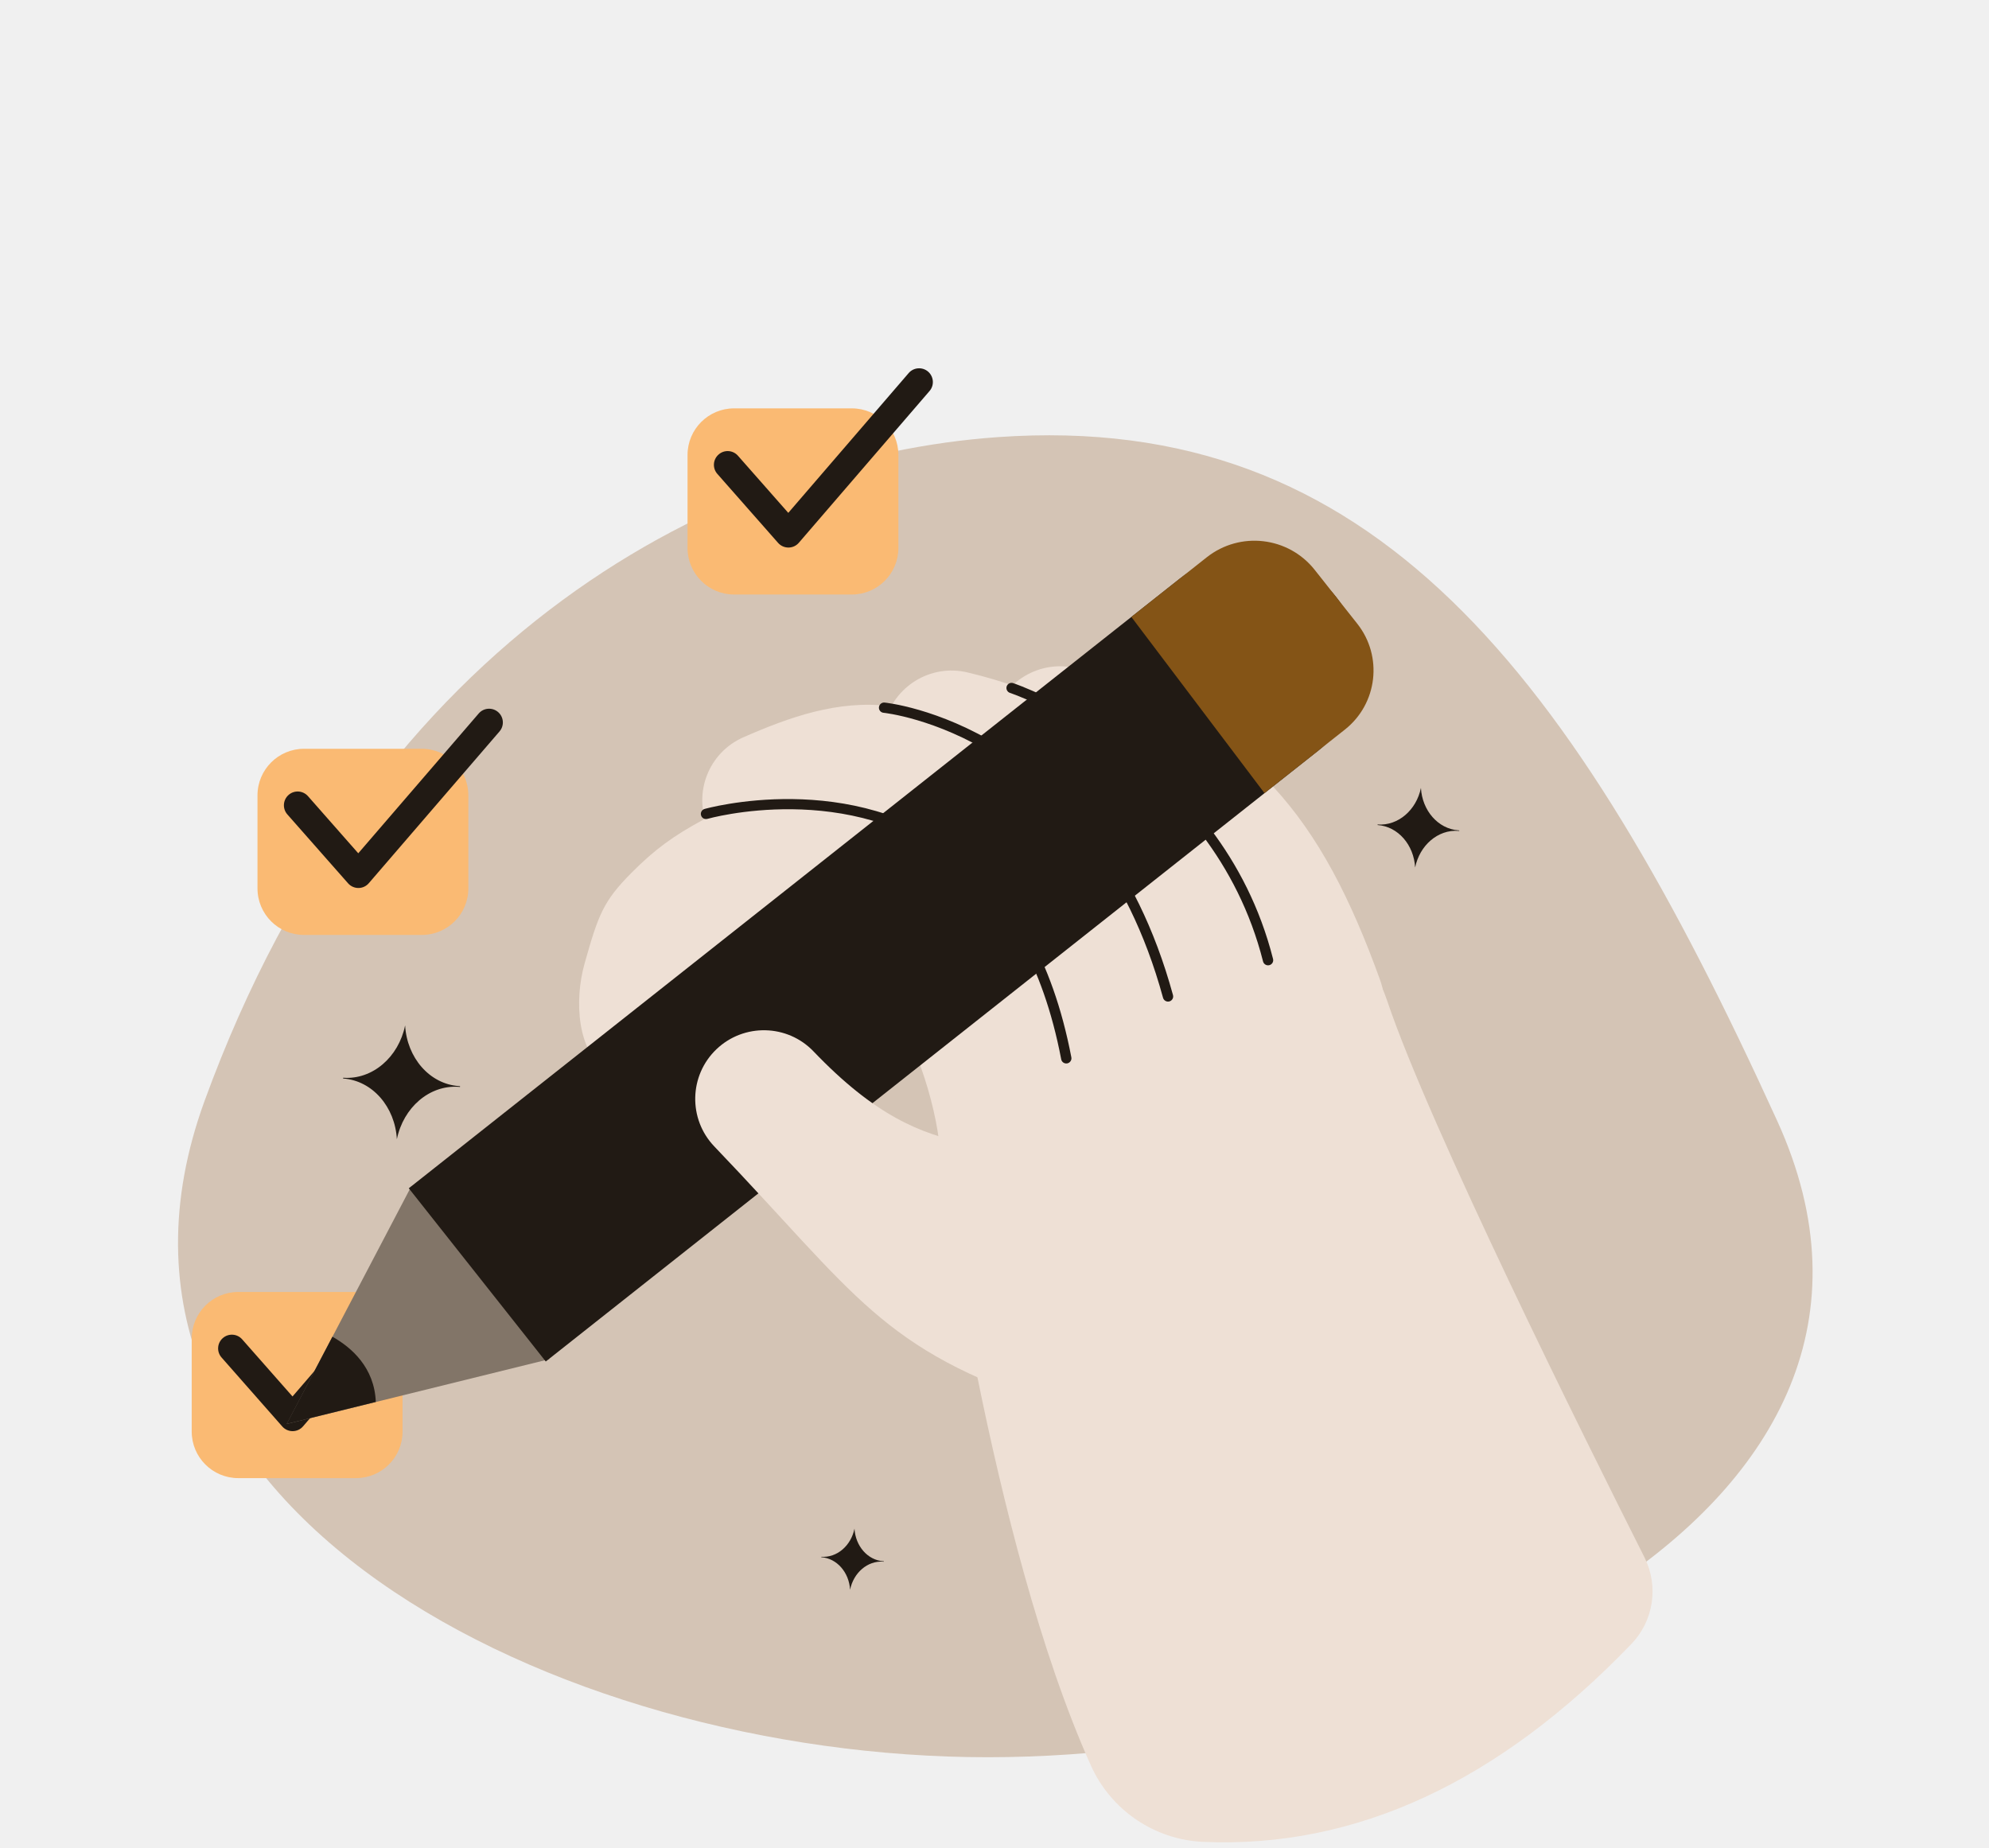
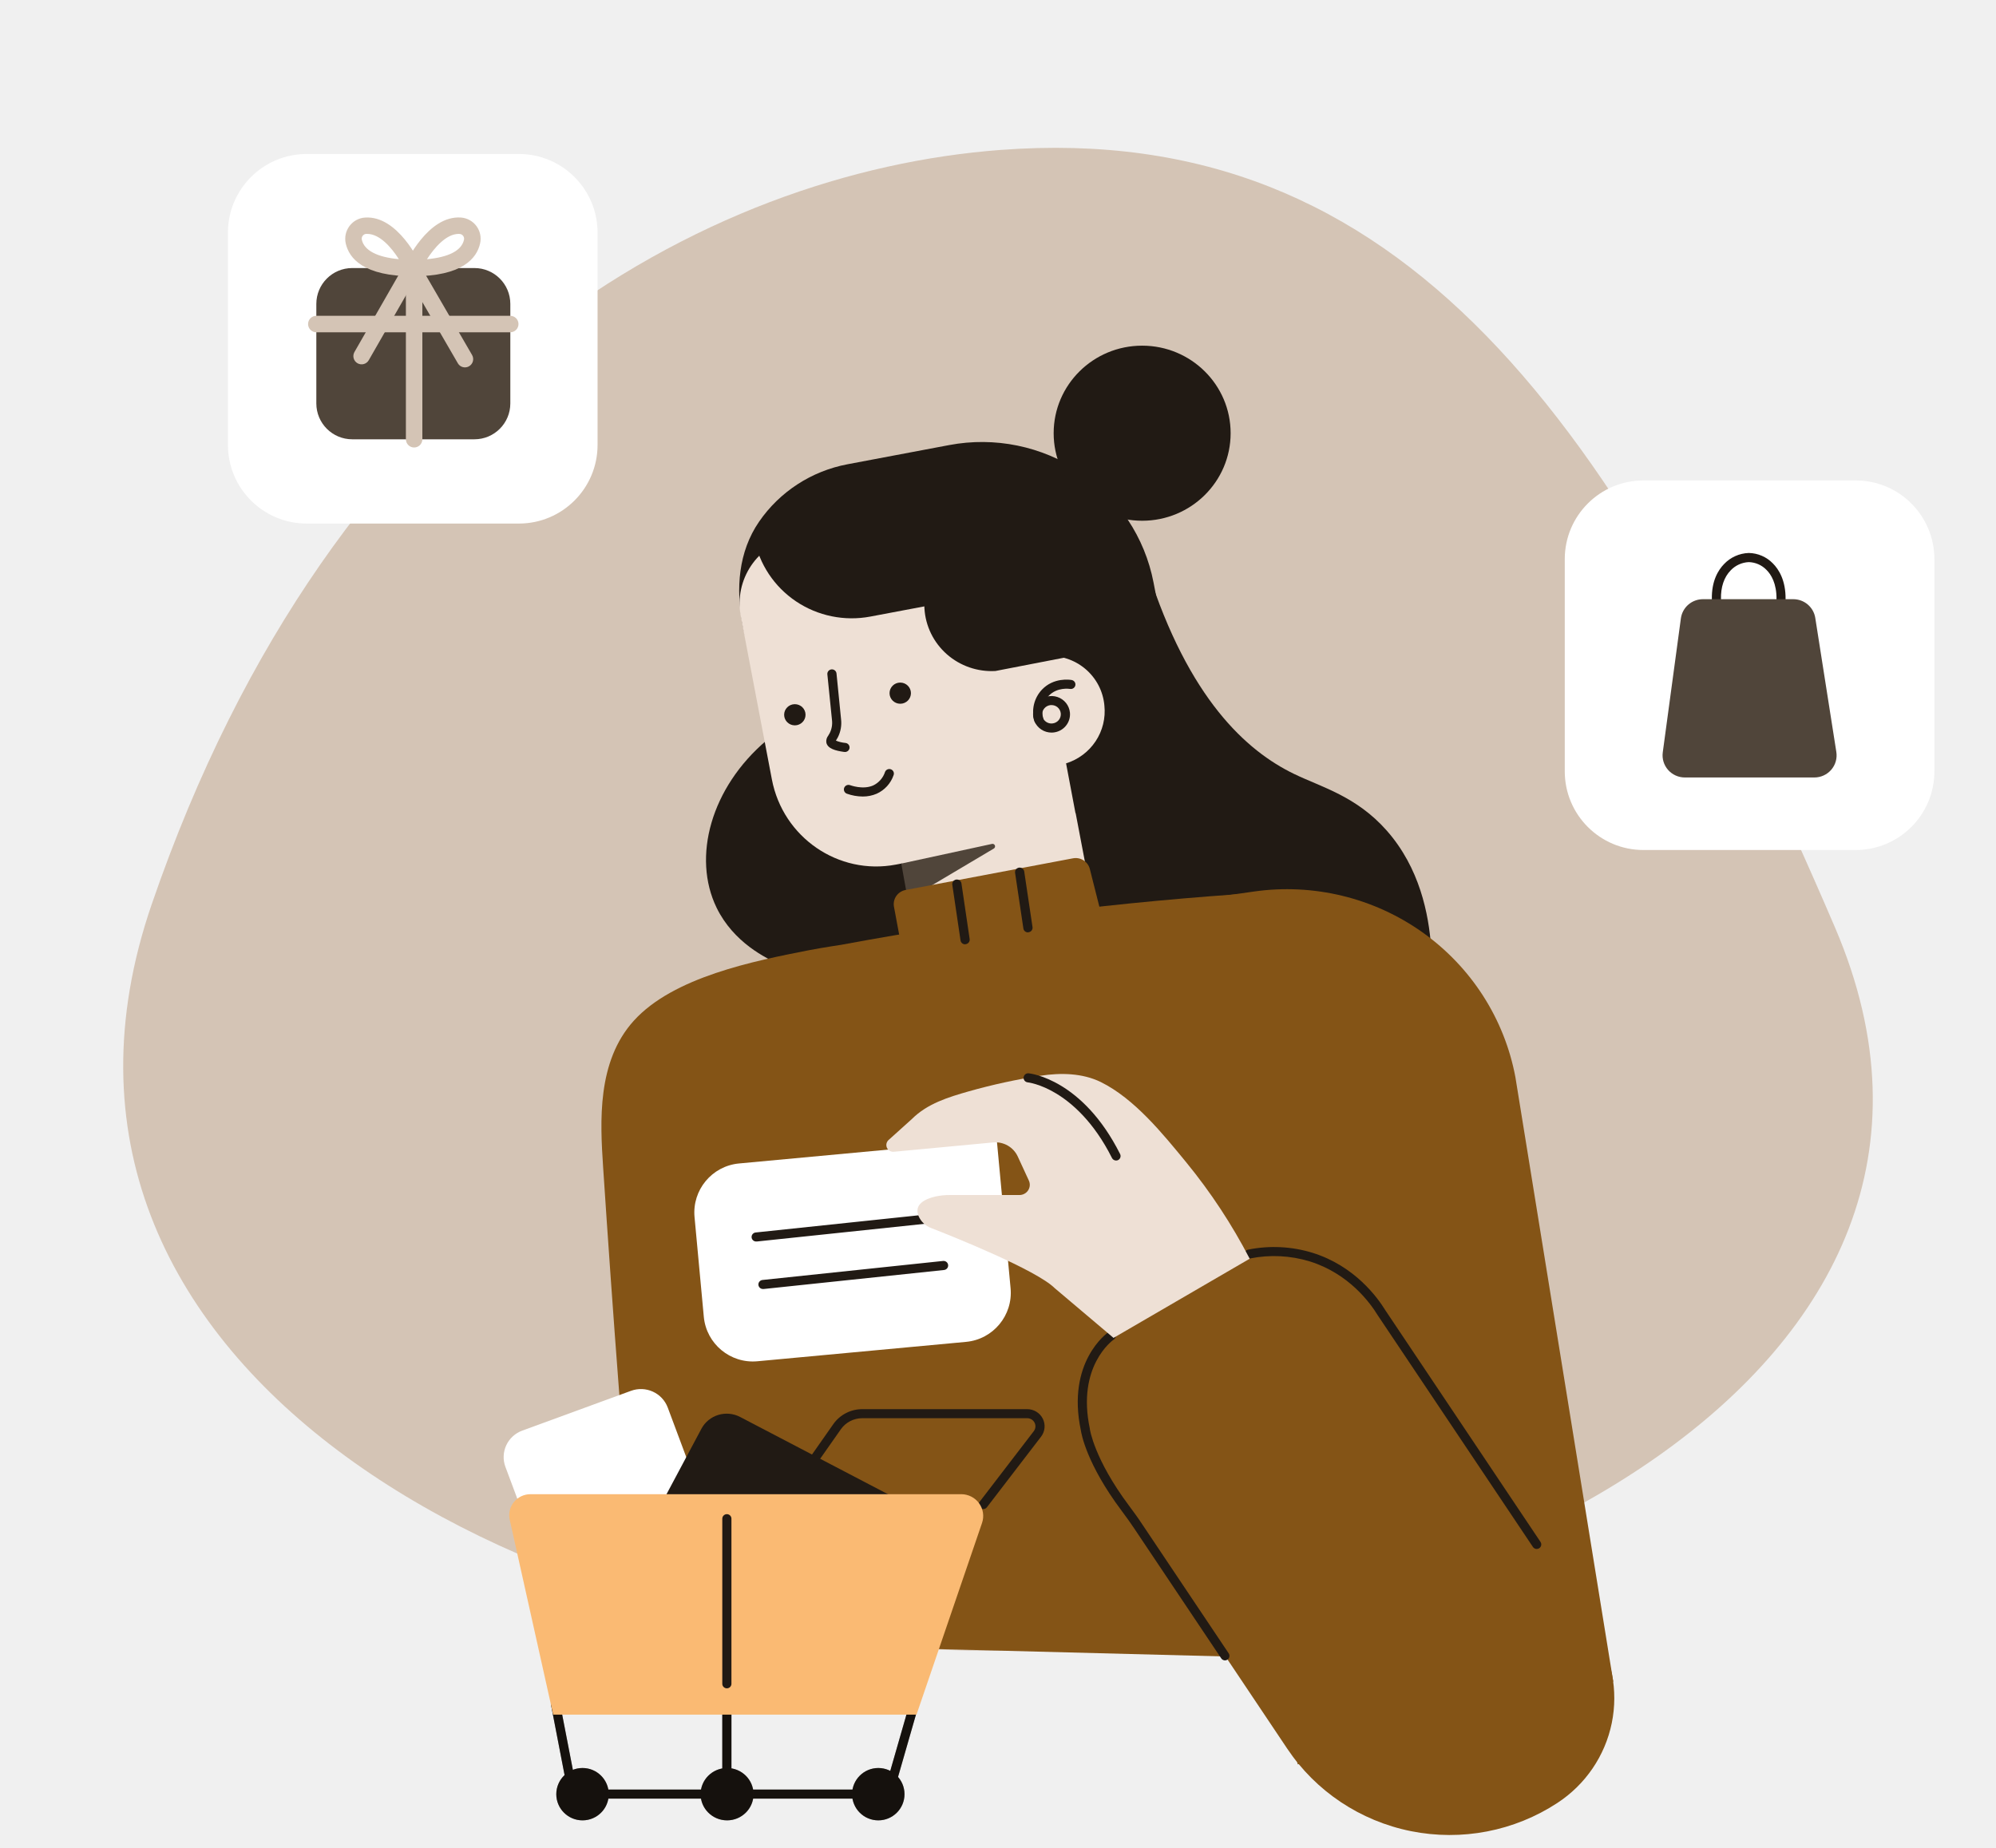
- <svg xmlns="http://www.w3.org/2000/svg" width="324" height="301" viewBox="0 0 324 301" fill="none">
-   <path fill-rule="evenodd" clip-rule="evenodd" d="M162.528 71.213C223.659 66.89 256.134 109.373 289.502 182.607C318.656 246.61 231.205 286.273 160.872 286.273C90.537 286.273 9.243 245.445 33.318 179.365C61.218 102.811 117.87 74.372 162.528 71.213Z" fill="#D4C4B5" />
-   <path fill-rule="evenodd" clip-rule="evenodd" d="M55.893 175.701C55.893 175.663 55.9 175.617 55.9 175.577H55.905C60.692 175.922 64.942 172.204 65.992 167.049C66.29 172.303 69.962 176.594 74.749 176.937C74.807 176.945 74.871 176.95 74.937 176.95C74.929 176.996 74.929 177.036 74.924 177.082C74.858 177.075 74.799 177.067 74.736 177.062C69.957 176.716 65.697 180.434 64.649 185.597C64.357 180.338 60.679 176.047 55.9 175.701H55.893Z" fill="#211A14" />
-   <path fill-rule="evenodd" clip-rule="evenodd" d="M224.398 134.407C224.398 134.377 224.406 134.349 224.406 134.318H224.411C227.753 134.557 230.729 131.966 231.464 128.359C231.665 132.032 234.238 135.033 237.578 135.275C237.624 135.275 237.662 135.28 237.708 135.28C237.708 135.313 237.7 135.338 237.7 135.371C237.657 135.366 237.611 135.359 237.57 135.359C234.231 135.117 231.255 137.716 230.52 141.323C230.312 137.645 227.745 134.649 224.406 134.407H224.398Z" fill="#211A14" />
-   <path fill-rule="evenodd" clip-rule="evenodd" d="M133.775 253.683C133.775 253.662 133.775 253.637 133.78 253.616C136.347 253.8 138.625 251.808 139.193 249.041C139.355 251.859 141.321 254.163 143.885 254.346C143.918 254.354 143.951 254.354 143.984 254.354C143.984 254.379 143.984 254.4 143.977 254.425C143.944 254.418 143.913 254.418 143.88 254.412C141.314 254.229 139.035 256.221 138.475 258.988C138.313 256.17 136.339 253.871 133.78 253.683C133.775 253.683 133.775 253.683 133.775 253.683Z" fill="#211A14" />
-   <path fill-rule="evenodd" clip-rule="evenodd" d="M109.144 170.251C105.842 175.467 104.365 178.097 99.143 174.804C93.93 171.49 93.551 162.972 95.211 157.028C97.47 148.981 98.284 146.807 102.862 142.196C106.71 138.322 109.736 136.153 114.556 133.544C129.666 125.372 142.629 128.836 152.975 137.827C165.353 148.564 173.342 169.007 175.132 182.818C175.816 188.077 175.966 193.41 176.584 198.678C177.307 204.817 172.904 210.377 166.777 211.102C160.638 211.824 155.078 207.429 154.356 201.29C153.743 196.106 153.601 190.872 152.942 185.694C151.894 177.647 148.033 166.281 141.751 158.382C137.616 153.173 132.14 149.482 125.199 153.231C122.348 154.783 119.953 156.761 117.674 159.066C114.268 162.491 111.722 166.177 109.144 170.251Z" fill="#EEE0D5" />
-   <path fill-rule="evenodd" clip-rule="evenodd" d="M130.096 140.607C124.444 143.095 117.829 140.523 115.35 134.872C112.855 129.213 115.428 122.606 121.08 120.118C128.593 116.825 136.472 114.012 144.895 115.027C154.394 116.186 162.833 120.973 169.845 127.873C178.889 136.775 185.504 149.242 189.177 159.672C191.227 165.499 188.159 171.893 182.333 173.937C176.506 175.995 170.112 172.923 168.062 167.096C165.809 160.682 162.124 153.169 157.085 147.047C153.059 142.159 148.222 137.985 142.194 137.25C137.858 136.721 133.964 138.903 130.096 140.607Z" fill="#EEE0D5" />
-   <path fill-rule="evenodd" clip-rule="evenodd" d="M152.424 131.323C146.414 129.909 142.683 123.874 144.102 117.864C145.529 111.849 151.556 108.126 157.566 109.537C181.56 115.201 196.761 130.321 205.05 153.14C207.158 158.948 204.165 165.375 198.356 167.471C192.549 169.587 186.123 166.586 184.019 160.785C178.46 145.489 168.505 135.118 152.424 131.323Z" fill="#EEE0D5" />
-   <path fill-rule="evenodd" clip-rule="evenodd" d="M168.934 130.281C163.107 128.211 160.058 121.812 162.13 115.99C164.193 110.169 170.607 107.122 176.421 109.192C204.014 118.999 215.212 133.056 224.81 159.646C226.914 165.46 223.897 171.879 218.091 173.97C212.277 176.073 205.863 173.065 203.767 167.251C196.78 147.927 188.98 137.405 168.934 130.281Z" fill="#EEE0D5" />
-   <path fill-rule="evenodd" clip-rule="evenodd" d="M153.088 188.535C153.088 188.535 161.193 250.864 177.697 287.61C180.952 294.876 188.018 299.696 195.981 300.064C220.918 301.153 244.148 290.273 265.731 267.836C269.37 264.074 270.23 258.423 267.893 253.741C258.172 234.45 232.78 183.372 225.951 162.993C216.999 136.24 163.772 135.368 153.088 188.535Z" fill="#EEE0D5" />
-   <path fill-rule="evenodd" clip-rule="evenodd" d="M115.233 133.403C114.782 133.525 114.32 133.271 114.198 132.823C114.068 132.381 114.327 131.918 114.77 131.788C114.77 131.788 138.944 124.924 157.032 139.522C164.761 145.758 171.394 155.924 174.52 172.26C174.604 172.707 174.306 173.15 173.851 173.236C173.393 173.325 172.95 173.028 172.866 172.573C169.845 156.743 163.464 146.872 155.976 140.824C138.547 126.755 115.233 133.403 115.233 133.403Z" fill="#211A14" />
-   <path fill-rule="evenodd" clip-rule="evenodd" d="M143.93 116.121C143.47 116.083 143.137 115.674 143.175 115.211C143.228 114.748 143.638 114.41 144.093 114.455C144.093 114.455 178.946 117.795 191.075 162.109C191.2 162.557 190.933 163.02 190.483 163.144C190.04 163.261 189.577 162.999 189.455 162.552C177.67 119.489 143.93 116.121 143.93 116.121Z" fill="#211A14" />
-   <path fill-rule="evenodd" clip-rule="evenodd" d="M164.512 112.877C164.077 112.729 163.843 112.253 163.985 111.816C164.135 111.373 164.611 111.139 165.046 111.29C165.046 111.29 198.864 122.625 207.374 156.22C207.491 156.67 207.219 157.125 206.769 157.237C206.318 157.354 205.863 157.079 205.746 156.632C197.457 123.907 164.512 112.877 164.512 112.877Z" fill="#211A14" />
-   <path fill-rule="evenodd" clip-rule="evenodd" d="M76.29 129.57C76.29 125.384 72.892 121.986 68.706 121.986H49.524C45.338 121.986 41.945 125.384 41.945 129.57V144.736C41.945 148.922 45.338 152.313 49.524 152.313H68.706C72.892 152.313 76.29 148.922 76.29 144.736V129.57Z" fill="#FABA73" />
-   <path fill-rule="evenodd" clip-rule="evenodd" d="M65.575 218.061C65.575 213.874 62.175 210.477 57.989 210.477H38.809C34.628 210.477 31.23 213.874 31.23 218.061V233.224C31.23 237.413 34.628 240.803 38.809 240.803H57.989C62.175 240.803 65.575 237.413 65.575 233.224V218.061Z" fill="#FABA73" />
-   <path fill-rule="evenodd" clip-rule="evenodd" d="M146.343 74.112C146.343 69.925 142.942 66.527 138.756 66.527H119.575C115.396 66.527 111.998 69.925 111.998 74.112V89.275C111.998 93.456 115.396 96.854 119.575 96.854H138.756C142.942 96.854 146.343 93.456 146.343 89.275V74.112Z" fill="#FABA73" />
-   <path fill-rule="evenodd" clip-rule="evenodd" d="M46.803 132.67C45.989 131.739 46.081 130.32 47.007 129.506C47.938 128.685 49.349 128.776 50.171 129.707L58.36 139.011L77.979 116.235C78.785 115.299 80.197 115.195 81.135 116.001C82.074 116.81 82.178 118.222 81.369 119.16L60.079 143.881C59.657 144.377 59.044 144.662 58.393 144.662C57.75 144.67 57.129 144.39 56.699 143.902L46.803 132.67Z" fill="#211A14" />
-   <path fill-rule="evenodd" clip-rule="evenodd" d="M36.093 221.153C35.272 220.23 35.363 218.81 36.289 217.997C37.22 217.175 38.639 217.267 39.453 218.198L47.65 227.501L67.261 204.726C68.067 203.79 69.481 203.685 70.417 204.492C71.356 205.3 71.46 206.712 70.654 207.65L49.361 232.371C48.939 232.867 48.326 233.147 47.675 233.152C47.032 233.152 46.414 232.88 45.984 232.392L36.093 221.153Z" fill="#211A14" />
-   <path fill-rule="evenodd" clip-rule="evenodd" d="M116.852 77.204C116.033 76.28 116.125 74.861 117.056 74.047C117.979 73.226 119.398 73.317 120.212 74.248L128.409 83.552L148.02 60.776C148.826 59.84 150.248 59.736 151.184 60.542C152.115 61.351 152.227 62.763 151.418 63.701L130.128 88.422C129.706 88.918 129.088 89.198 128.442 89.203C127.791 89.203 127.178 88.931 126.748 88.442L116.852 77.204Z" fill="#211A14" />
-   <path fill-rule="evenodd" clip-rule="evenodd" d="M67.02 193.227L46.707 231.981L89.508 221.419L67.02 193.227Z" fill="#827568" />
-   <path fill-rule="evenodd" clip-rule="evenodd" d="M54.147 217.768C57.26 219.52 60.996 222.775 61.217 228.394L46.697 231.974L54.147 217.768Z" fill="#211A14" />
-   <path fill-rule="evenodd" clip-rule="evenodd" d="M214.707 122.317C222.433 116.205 223.748 104.979 217.637 97.245C214.653 93.476 210.297 91.039 205.526 90.487C200.747 89.925 195.947 91.286 192.178 94.269C156.61 122.396 66.59 193.585 66.59 193.585L88.902 221.803L214.707 122.317Z" fill="#211A14" />
-   <path fill-rule="evenodd" clip-rule="evenodd" d="M184.293 100.505L196.572 90.792C202.002 86.501 209.874 87.419 214.164 92.842L221.097 101.614C225.299 106.932 224.398 114.648 219.08 118.855L205.98 129.211L184.293 100.505Z" fill="#845416" />
-   <path fill-rule="evenodd" clip-rule="evenodd" d="M116.352 186.761C112.087 182.303 112.237 175.212 116.698 170.942C121.156 166.677 128.255 166.827 132.52 171.285C152.396 192.049 162.437 183.839 186.005 191.685C191.865 193.631 195.675 207.629 193.722 213.489C191.774 219.349 176.995 230.906 171.142 228.952C143.425 219.728 139.727 211.185 116.352 186.761Z" fill="#EEE0D5" />
+ <svg xmlns="http://www.w3.org/2000/svg" width="324" height="300" viewBox="0 0 324 300" fill="none">
+   <path fill-rule="evenodd" clip-rule="evenodd" d="M162.423 24.341C227.626 19.443 262.264 67.576 297.855 150.549C328.951 223.063 235.674 268 160.657 268C85.636 268 -1.073 221.743 24.605 146.875C54.364 60.141 114.79 27.92 162.423 24.341Z" fill="#D4C4B5" />
+   <path d="M124.444 120.189C115.381 127.88 112.334 139.165 116.32 147.366C119.055 152.988 124.344 155.614 126.682 156.595L149.485 151.152L143.743 129.117L124.444 120.189Z" fill="#211A14" />
+   <path d="M186.295 92.591C192.953 113.469 202.336 121.905 210.048 125.643C214.502 127.803 220.162 129.25 225.105 134.85C230.442 140.899 231.923 148.365 232.313 153.855L177.882 149.404L166.625 96.296L186.295 92.591Z" fill="#211A14" />
+   <path d="M137.569 75.374L154.087 72.256C161.472 70.862 169.114 72.428 175.333 76.61C181.551 80.791 185.836 87.246 187.244 94.554L188.572 101.44L123.21 113.794L120.538 101.346C119.424 95.56 119.863 89.577 123.21 84.706C126.556 79.835 131.721 76.478 137.569 75.374Z" fill="#211A14" />
+   <path d="M179.27 114.552C179.07 112.239 177.957 110.097 176.171 108.592C174.385 107.087 172.071 106.34 169.732 106.513L167.468 94.72C165.983 86.825 158.405 81.628 150.581 83.115L128.859 87.251C122.969 88.374 119.116 94.103 120.248 100.049L125.296 126.542C127.092 135.951 136.099 142.143 145.415 140.369L146.421 140.178L149.223 154.868L177.919 149.404L174.605 132.011H174.575L173.05 123.931C175.02 123.316 176.715 122.047 177.848 120.338C178.982 118.629 179.484 116.585 179.27 114.552Z" fill="#EEE0D5" />
+   <path d="M170.688 118.937C170.107 118.936 169.539 118.769 169.052 118.455C168.566 118.141 168.182 117.694 167.947 117.168C167.712 116.643 167.637 116.061 167.73 115.493C167.823 114.926 168.081 114.398 168.472 113.973C168.863 113.547 169.37 113.244 169.932 113.098C170.494 112.953 171.086 112.972 171.637 113.154C172.188 113.335 172.674 113.671 173.036 114.121C173.398 114.571 173.62 115.114 173.675 115.687C173.751 116.469 173.51 117.249 173.004 117.856C172.499 118.462 171.771 118.846 170.981 118.922C170.884 118.932 170.786 118.937 170.688 118.937ZM170.688 114.471H170.539C170.341 114.49 170.148 114.547 169.973 114.64C169.797 114.732 169.641 114.858 169.515 115.011C169.323 115.239 169.205 115.519 169.174 115.814C169.144 116.109 169.203 116.406 169.343 116.668C169.484 116.93 169.701 117.145 169.965 117.284C170.23 117.424 170.53 117.483 170.829 117.453C171.228 117.415 171.596 117.221 171.852 116.915C172.107 116.608 172.229 116.214 172.191 115.819C172.151 115.423 171.955 115.059 171.645 114.805C171.377 114.589 171.041 114.471 170.695 114.471H170.688Z" fill="#211A14" />
+   <path d="M168.64 117.629C168.482 117.629 168.327 117.579 168.2 117.485C168.072 117.392 167.978 117.261 167.931 117.111C167.659 116.226 167.626 115.285 167.835 114.383C168.045 113.48 168.49 112.648 169.126 111.97C171.03 109.961 173.651 110.346 173.951 110.398C174.048 110.414 174.14 110.449 174.222 110.501C174.305 110.552 174.377 110.62 174.433 110.699C174.489 110.778 174.529 110.867 174.551 110.961C174.572 111.056 174.574 111.153 174.558 111.249C174.541 111.344 174.505 111.435 174.452 111.516C174.4 111.598 174.332 111.669 174.252 111.724C174.171 111.779 174.081 111.819 173.986 111.839C173.89 111.86 173.791 111.862 173.695 111.845C173.61 111.845 171.617 111.503 170.221 112.976C169.762 113.465 169.441 114.066 169.29 114.717C169.138 115.368 169.163 116.046 169.36 116.685C169.389 116.777 169.399 116.875 169.39 116.971C169.38 117.067 169.352 117.16 169.306 117.246C169.26 117.331 169.198 117.406 169.122 117.468C169.047 117.529 168.96 117.575 168.867 117.603C168.793 117.624 168.717 117.632 168.64 117.629Z" fill="#211A14" />
+   <path d="M129.022 117.762C129.981 117.762 130.759 116.992 130.759 116.043C130.759 115.094 129.981 114.324 129.022 114.324C128.063 114.324 127.285 115.094 127.285 116.043C127.285 116.992 128.063 117.762 129.022 117.762Z" fill="#211A14" />
+   <path d="M146.131 114.254C147.091 114.254 147.868 113.484 147.868 112.535C147.868 111.586 147.091 110.816 146.131 110.816C145.172 110.816 144.395 111.586 144.395 112.535C144.395 113.484 145.172 114.254 146.131 114.254Z" fill="#211A14" />
+   <path d="M137.095 122.073H136.988C135.681 121.885 134.323 121.562 134.134 120.538C134.108 120.343 134.122 120.145 134.175 119.956C134.228 119.767 134.318 119.59 134.442 119.436C134.512 119.326 134.594 119.194 134.683 119.021C135.01 118.371 135.139 117.641 135.054 116.92L134.301 109.483C134.291 109.387 134.3 109.29 134.329 109.197C134.357 109.104 134.403 109.018 134.465 108.943C134.528 108.868 134.604 108.805 134.69 108.76C134.777 108.714 134.871 108.685 134.969 108.676C135.066 108.666 135.165 108.675 135.258 108.703C135.352 108.731 135.439 108.777 135.515 108.839C135.591 108.9 135.654 108.976 135.7 109.061C135.747 109.147 135.775 109.24 135.785 109.337L136.527 116.784C136.642 117.779 136.464 118.785 136.015 119.682C135.893 119.917 135.789 120.082 135.703 120.222V120.248C136.186 120.442 136.695 120.565 137.214 120.615C137.411 120.628 137.594 120.719 137.724 120.866C137.853 121.014 137.918 121.206 137.904 121.401C137.891 121.595 137.799 121.777 137.65 121.905C137.501 122.033 137.307 122.097 137.11 122.084L137.095 122.073Z" fill="#211A14" />
+   <path d="M140.052 129.315C139.165 129.309 138.287 129.153 137.454 128.852C137.27 128.779 137.123 128.637 137.045 128.457C136.967 128.276 136.964 128.072 137.038 127.89C137.112 127.708 137.256 127.563 137.438 127.485C137.621 127.408 137.826 127.406 138.01 127.479C138.04 127.479 140.037 128.254 141.722 127.527C142.181 127.311 142.59 127.003 142.923 126.624C143.257 126.245 143.509 125.802 143.663 125.323C143.698 125.233 143.75 125.151 143.817 125.08C143.884 125.01 143.965 124.954 144.054 124.915C144.143 124.875 144.239 124.854 144.337 124.851C144.434 124.848 144.531 124.865 144.622 124.899C144.713 124.934 144.797 124.985 144.868 125.052C144.939 125.118 144.996 125.198 145.035 125.286C145.075 125.374 145.097 125.469 145.1 125.566C145.102 125.662 145.086 125.758 145.051 125.848C144.826 126.509 144.466 127.117 143.994 127.635C143.523 128.153 142.949 128.57 142.308 128.86C141.596 129.165 140.828 129.32 140.052 129.315Z" fill="#211A14" />
+   <path d="M103.886 266.482L143.735 267.507L229.211 269.71C221.133 228.108 213.054 186.508 204.976 144.908C182.016 146.35 159.167 149.182 136.557 153.388C136.082 153.476 134.003 153.755 131.242 154.28C122.465 156.006 109.308 158.592 102.861 165.739C96.897 172.349 97.409 182.041 97.899 189.452C99.436 212.68 101.328 238.296 103.886 266.482Z" fill="#845416" />
+   <path d="M185.398 84.544C193.331 84.544 199.761 78.181 199.761 70.332C199.761 62.482 193.331 56.119 185.398 56.119C177.466 56.119 171.035 62.482 171.035 70.332C171.035 78.181 177.466 84.544 185.398 84.544Z" fill="#211A14" />
+   <path d="M261.872 273.016L210.655 286.446L178.34 148.331L203.548 144.74C213.185 143.37 222.985 145.741 230.895 151.358C238.805 156.976 244.214 165.403 245.987 174.876L261.872 273.016Z" fill="#845416" />
+   <path d="M146.301 140.203L161.026 137.009C161.121 136.987 161.221 137 161.308 137.046C161.395 137.092 161.462 137.167 161.498 137.259C161.533 137.35 161.535 137.451 161.502 137.544C161.47 137.636 161.405 137.714 161.32 137.762L147.357 146.055L146.301 140.203Z" fill="#50453A" />
+   <path d="M180.617 155.757L147.664 160.899L145.114 147.215C145 146.607 145.134 145.979 145.486 145.468C145.839 144.958 146.382 144.606 146.996 144.49L174.163 139.349C174.757 139.236 175.372 139.352 175.882 139.674C176.392 139.995 176.758 140.498 176.906 141.078L180.617 155.757Z" fill="#845416" />
+   <path d="M184.363 213.359L196.454 205.432C200.628 202.694 205.731 201.71 210.639 202.695C215.548 203.681 219.859 206.555 222.626 210.686L258.608 264.42C261.63 268.931 262.716 274.446 261.628 279.751C260.541 285.055 257.368 289.715 252.808 292.704C245.813 297.292 237.262 298.941 229.037 297.289C220.812 295.638 213.588 290.821 208.952 283.899L179.056 239.255C176.29 235.124 175.295 230.076 176.29 225.22C177.286 220.363 180.189 216.097 184.363 213.359Z" fill="#845416" />
+   <path d="M156.66 153.307C156.481 153.309 156.307 153.247 156.17 153.131C156.034 153.016 155.944 152.855 155.918 152.679L154.582 143.638C154.553 143.443 154.604 143.245 154.723 143.087C154.842 142.929 155.02 142.825 155.217 142.797C155.413 142.769 155.614 142.819 155.773 142.937C155.932 143.054 156.038 143.23 156.067 143.425L157.399 152.452C157.413 152.547 157.408 152.645 157.384 152.738C157.36 152.832 157.318 152.92 157.26 152.997C157.202 153.075 157.129 153.14 157.045 153.189C156.961 153.239 156.868 153.271 156.772 153.285L156.66 153.307Z" fill="#211A14" />
+   <path d="M166.863 151.372C166.683 151.374 166.509 151.311 166.373 151.196C166.236 151.08 166.147 150.92 166.121 150.744L164.773 141.702C164.759 141.606 164.764 141.507 164.789 141.413C164.813 141.319 164.856 141.23 164.915 141.152C164.974 141.074 165.048 141.008 165.132 140.958C165.217 140.908 165.311 140.875 165.408 140.861C165.506 140.847 165.605 140.852 165.7 140.876C165.796 140.9 165.886 140.943 165.964 141.001C166.043 141.059 166.11 141.132 166.16 141.216C166.211 141.3 166.244 141.393 166.258 141.489L167.605 150.531C167.617 150.627 167.61 150.724 167.584 150.817C167.558 150.91 167.514 150.997 167.454 151.073C167.394 151.149 167.319 151.212 167.234 151.26C167.15 151.307 167.056 151.338 166.959 151.35L166.863 151.372Z" fill="#211A14" />
+   <path d="M249.448 251.477C249.325 251.477 249.204 251.446 249.096 251.389C248.988 251.331 248.896 251.248 248.828 251.146L223.624 213.511C222.414 211.527 218.948 206.764 212.601 204.788C209.465 203.83 206.136 203.666 202.918 204.311C202.822 204.333 202.722 204.335 202.624 204.318C202.527 204.301 202.434 204.265 202.351 204.211C202.268 204.158 202.196 204.089 202.14 204.008C202.085 203.927 202.046 203.836 202.026 203.74C202.007 203.644 202.007 203.545 202.027 203.449C202.046 203.353 202.085 203.262 202.141 203.181C202.197 203.1 202.268 203.031 202.351 202.978C202.435 202.925 202.528 202.888 202.625 202.871C206.087 202.176 209.669 202.354 213.043 203.389C219.876 205.512 223.594 210.628 224.879 212.725L250.064 250.335C250.173 250.497 250.212 250.695 250.173 250.886C250.134 251.076 250.02 251.244 249.856 251.352C249.735 251.432 249.593 251.476 249.448 251.477Z" fill="#211A14" />
+   <path d="M198.855 269.568C198.732 269.568 198.611 269.537 198.503 269.48C198.395 269.422 198.303 269.339 198.236 269.237L184.073 248.087C183.498 247.224 182.856 246.324 182.054 245.256C176.353 237.643 175.522 232.711 175.451 232.226C173.102 221.135 179.679 216.434 179.961 216.251C180.122 216.138 180.322 216.095 180.516 216.128C180.71 216.162 180.883 216.271 180.996 216.43C181.109 216.59 181.154 216.788 181.12 216.98C181.086 217.172 180.976 217.343 180.814 217.455C180.555 217.635 174.757 221.84 176.91 231.95V232.005C176.91 232.053 177.619 236.875 183.219 244.382C184.036 245.483 184.704 246.391 185.283 247.276L199.449 268.425C199.524 268.536 199.567 268.665 199.573 268.798C199.58 268.931 199.549 269.063 199.486 269.181C199.422 269.298 199.327 269.396 199.212 269.464C199.096 269.532 198.964 269.568 198.829 269.568H198.855Z" fill="#211A14" />
+   <path d="M144.762 292.006H92.383L89.414 276.629H149.182L144.762 292.006ZM93.612 290.537H143.641L147.215 278.098H91.203L93.612 290.537Z" fill="#211A14" />
+   <path d="M144.762 292.006H92.383L89.414 276.629H149.182L144.762 292.006ZM93.612 290.537H143.641L147.215 278.098H91.203L93.612 290.537Z" fill="black" fill-opacity="0.2" />
+   <path d="M144.762 292.006H92.383L89.414 276.629H149.182L144.762 292.006ZM93.612 290.537H143.641L147.215 278.098H91.203L93.612 290.537Z" fill="black" fill-opacity="0.2" />
+   <path d="M117.988 292.006C117.792 292.006 117.603 291.929 117.464 291.791C117.324 291.653 117.246 291.467 117.246 291.272V277.375C117.246 277.18 117.324 276.994 117.464 276.856C117.603 276.718 117.792 276.641 117.988 276.641C118.185 276.641 118.374 276.718 118.513 276.856C118.652 276.994 118.731 277.18 118.731 277.375V291.272C118.731 291.467 118.652 291.653 118.513 291.791C118.374 291.929 118.185 292.006 117.988 292.006Z" fill="#211A14" />
+   <path d="M117.988 292.006C117.792 292.006 117.603 291.929 117.464 291.791C117.324 291.653 117.246 291.467 117.246 291.272V277.375C117.246 277.18 117.324 276.994 117.464 276.856C117.603 276.718 117.792 276.641 117.988 276.641C118.185 276.641 118.374 276.718 118.513 276.856C118.652 276.994 118.731 277.18 118.731 277.375V291.272C118.731 291.467 118.652 291.653 118.513 291.791C118.374 291.929 118.185 292.006 117.988 292.006Z" fill="black" fill-opacity="0.2" />
+   <path d="M117.988 292.006C117.792 292.006 117.603 291.929 117.464 291.791C117.324 291.653 117.246 291.467 117.246 291.272V277.375C117.246 277.18 117.324 276.994 117.464 276.856C117.603 276.718 117.792 276.641 117.988 276.641C118.185 276.641 118.374 276.718 118.513 276.856C118.652 276.994 118.731 277.18 118.731 277.375V291.272C118.731 291.467 118.652 291.653 118.513 291.791C118.374 291.929 118.185 292.006 117.988 292.006Z" fill="black" fill-opacity="0.2" />
+   <path d="M94.558 295.535C96.909 295.535 98.815 293.633 98.815 291.286C98.815 288.939 96.909 287.037 94.558 287.037C92.207 287.037 90.301 288.939 90.301 291.286C90.301 293.633 92.207 295.535 94.558 295.535Z" fill="#211A14" />
+   <path d="M94.558 295.535C96.909 295.535 98.815 293.633 98.815 291.286C98.815 288.939 96.909 287.037 94.558 287.037C92.207 287.037 90.301 288.939 90.301 291.286C90.301 293.633 92.207 295.535 94.558 295.535Z" fill="black" fill-opacity="0.2" />
+   <path d="M94.558 295.535C96.909 295.535 98.815 293.633 98.815 291.286C98.815 288.939 96.909 287.037 94.558 287.037C92.207 287.037 90.301 288.939 90.301 291.286C90.301 293.633 92.207 295.535 94.558 295.535Z" fill="black" fill-opacity="0.2" />
+   <path d="M118.021 295.535C120.392 295.535 122.315 293.633 122.315 291.286C122.315 288.939 120.392 287.037 118.021 287.037C115.649 287.037 113.727 288.939 113.727 291.286C113.727 293.633 115.649 295.535 118.021 295.535Z" fill="#211A14" />
+   <path d="M118.021 295.535C120.392 295.535 122.315 293.633 122.315 291.286C122.315 288.939 120.392 287.037 118.021 287.037C115.649 287.037 113.727 288.939 113.727 291.286C113.727 293.633 115.649 295.535 118.021 295.535Z" fill="black" fill-opacity="0.2" />
+   <path d="M118.021 295.535C120.392 295.535 122.315 293.633 122.315 291.286C122.315 288.939 120.392 287.037 118.021 287.037C115.649 287.037 113.727 288.939 113.727 291.286C113.727 293.633 115.649 295.535 118.021 295.535Z" fill="black" fill-opacity="0.2" />
+   <path d="M142.57 295.535C144.919 295.535 146.823 293.633 146.823 291.286C146.823 288.939 144.919 287.037 142.57 287.037C140.221 287.037 138.316 288.939 138.316 291.286C138.316 293.633 140.221 295.535 142.57 295.535Z" fill="#211A14" />
+   <path d="M142.57 295.535C144.919 295.535 146.823 293.633 146.823 291.286C146.823 288.939 144.919 287.037 142.57 287.037C140.221 287.037 138.316 288.939 138.316 291.286C138.316 293.633 140.221 295.535 142.57 295.535Z" fill="black" fill-opacity="0.2" />
+   <path d="M142.57 295.535C144.919 295.535 146.823 293.633 146.823 291.286C146.823 288.939 144.919 287.037 142.57 287.037C140.221 287.037 138.316 288.939 138.316 291.286C138.316 293.633 140.221 295.535 142.57 295.535Z" fill="black" fill-opacity="0.2" />
+   <path d="M159.602 244.999C159.441 244.999 159.284 244.946 159.157 244.848C159 244.731 158.897 244.556 158.869 244.364C158.842 244.171 158.894 243.975 159.012 243.82L167.815 232.343C167.962 232.148 168.051 231.915 168.071 231.673C168.092 231.43 168.045 231.186 167.934 230.969C167.823 230.752 167.653 230.569 167.444 230.441C167.234 230.314 166.993 230.246 166.747 230.246H139.965C139.282 230.246 138.609 230.41 138.003 230.723C137.397 231.036 136.877 231.49 136.488 232.046L132.65 237.522C132.595 237.601 132.524 237.669 132.442 237.721C132.36 237.773 132.268 237.809 132.172 237.826C132.076 237.843 131.978 237.842 131.882 237.821C131.787 237.801 131.697 237.762 131.617 237.707C131.536 237.652 131.468 237.582 131.415 237.501C131.362 237.42 131.326 237.329 131.309 237.234C131.291 237.139 131.293 237.042 131.314 236.947C131.334 236.853 131.374 236.764 131.429 236.684L135.267 231.209C135.793 230.458 136.496 229.845 137.314 229.422C138.132 228.998 139.042 228.777 139.965 228.777H166.747C167.269 228.777 167.781 228.92 168.226 229.191C168.671 229.462 169.031 229.851 169.265 230.313C169.499 230.775 169.599 231.292 169.553 231.807C169.506 232.322 169.316 232.814 169.003 233.228L160.196 244.709C160.127 244.799 160.037 244.872 159.934 244.923C159.831 244.973 159.717 244.999 159.602 244.999Z" fill="#211A14" />
+   <path d="M94.461 269.266L82.733 237.881C82.376 236.922 82.417 235.863 82.849 234.935C83.28 234.006 84.066 233.286 85.034 232.93L102.686 226.471C103.165 226.295 103.675 226.215 104.187 226.234C104.698 226.254 105.2 226.373 105.665 226.585C106.129 226.797 106.547 227.097 106.894 227.469C107.242 227.84 107.511 228.276 107.688 228.751L118.641 258.061C119.203 259.569 119.138 261.237 118.458 262.698C117.779 264.158 116.542 265.292 115.018 265.851L99.464 271.543C98.984 271.719 98.475 271.799 97.964 271.78C97.453 271.76 96.951 271.641 96.486 271.43C96.021 271.218 95.603 270.919 95.256 270.547C94.909 270.176 94.638 269.741 94.461 269.266Z" fill="white" />
+   <path d="M98.111 272.52C97.164 272.515 96.242 272.226 95.465 271.69C94.689 271.154 94.096 270.397 93.765 269.52L82.037 238.135C81.615 236.996 81.667 235.737 82.181 234.636C82.695 233.534 83.629 232.68 84.779 232.259L102.431 225.799C103.584 225.378 104.859 225.426 105.976 225.934C107.093 226.443 107.96 227.369 108.388 228.509L119.34 257.819C119.971 259.51 119.897 261.38 119.136 263.017C118.375 264.655 116.988 265.926 115.28 266.552L99.722 272.245C99.206 272.431 98.66 272.525 98.111 272.52ZM104.049 226.981C103.669 226.98 103.292 227.046 102.936 227.176L85.31 233.614C84.527 233.902 83.892 234.486 83.544 235.237C83.196 235.988 83.164 236.846 83.454 237.621L95.183 269.002C95.475 269.776 96.065 270.404 96.824 270.748C97.583 271.092 98.448 271.125 99.232 270.838L114.79 265.146C116.129 264.656 117.217 263.659 117.815 262.376C118.412 261.092 118.469 259.626 117.974 258.3L107.018 228.99C106.795 228.393 106.393 227.878 105.866 227.513C105.338 227.149 104.711 226.953 104.067 226.952L104.049 226.981Z" fill="white" />
+   <path d="M137.269 269.604L107.363 253.988C106.907 253.753 106.504 253.431 106.175 253.041C105.846 252.651 105.598 252.2 105.445 251.715C105.293 251.229 105.239 250.719 105.286 250.213C105.334 249.707 105.482 249.215 105.722 248.766L114.507 232.295C114.745 231.846 115.071 231.447 115.464 231.123C115.858 230.798 116.313 230.553 116.803 230.403C117.292 230.253 117.807 230.199 118.317 230.246C118.828 230.293 119.324 230.439 119.777 230.675L147.705 245.259C149.142 246.01 150.219 247.295 150.7 248.831C151.18 250.367 151.024 252.029 150.266 253.452L142.524 267.969C142.288 268.418 141.964 268.817 141.572 269.142C141.18 269.467 140.727 269.712 140.239 269.864C139.751 270.016 139.237 270.071 138.728 270.026C138.218 269.982 137.722 269.838 137.269 269.604Z" fill="#211A14" />
+   <path d="M139.075 270.768C138.323 270.769 137.583 270.587 136.919 270.24L107.012 254.624C105.926 254.055 105.112 253.083 104.749 251.92C104.387 250.758 104.505 249.501 105.079 248.425L113.86 231.954C114.435 230.879 115.417 230.073 116.592 229.714C117.766 229.355 119.037 229.471 120.125 230.037L148.056 244.631C149.665 245.475 150.87 246.915 151.407 248.636C151.945 250.356 151.772 252.218 150.925 253.813L143.183 268.326C142.788 269.065 142.197 269.683 141.473 270.113C140.749 270.544 139.92 270.77 139.075 270.768ZM137.613 268.932C138.352 269.317 139.216 269.396 140.014 269.151C140.812 268.907 141.479 268.359 141.87 267.628L149.612 253.115C150.276 251.864 150.412 250.404 149.99 249.054C149.569 247.704 148.624 246.575 147.362 245.913L119.431 231.337C119.065 231.146 118.664 231.028 118.252 230.99C117.84 230.952 117.425 230.995 117.029 231.116C116.634 231.237 116.267 231.434 115.948 231.696C115.63 231.957 115.367 232.278 115.174 232.641L106.389 249.112C106.001 249.844 105.922 250.698 106.169 251.487C106.416 252.276 106.969 252.937 107.706 253.324L137.613 268.932Z" fill="#211A14" />
+   <path d="M156.03 242.582H86.111C85.595 242.582 85.085 242.696 84.62 242.916C84.154 243.137 83.745 243.458 83.421 243.856C83.098 244.254 82.869 244.718 82.751 245.215C82.633 245.713 82.63 246.23 82.741 246.728L89.793 278.37H148.77L159.411 247.246C159.592 246.715 159.643 246.148 159.559 245.593C159.476 245.039 159.26 244.512 158.929 244.056C158.599 243.6 158.164 243.229 157.659 242.972C157.155 242.716 156.596 242.582 156.03 242.582Z" fill="#FABA73" />
+   <path d="M117.988 274.102C117.792 274.102 117.603 274.025 117.464 273.887C117.324 273.749 117.246 273.563 117.246 273.368V246.559C117.246 246.364 117.324 246.177 117.464 246.039C117.603 245.902 117.792 245.824 117.988 245.824C118.185 245.824 118.374 245.902 118.513 246.039C118.652 246.177 118.731 246.364 118.731 246.559V273.368C118.731 273.563 118.652 273.749 118.513 273.887C118.374 274.025 118.185 274.102 117.988 274.102Z" fill="#211A14" />
+   <path d="M176.755 105.998L161.587 108.936C158.696 109.101 155.857 108.122 153.695 106.216C151.534 104.31 150.226 101.632 150.059 98.771L149.848 95.161L172.947 90.478L176.755 105.998Z" fill="#211A14" />
+   <path d="M122.441 87.435L173.313 77.832L176.33 93.485L141.277 100.101C137.082 100.893 132.741 100.004 129.208 97.628C125.676 95.253 123.242 91.586 122.441 87.435Z" fill="#211A14" />
+   <path d="M112.741 197.596C112.332 193.196 115.566 189.298 119.966 188.889L161.796 185L164.042 209.147C164.451 213.546 161.216 217.444 156.817 217.853L122.951 221.002C118.552 221.411 114.654 218.176 114.245 213.777L112.741 197.596Z" fill="white" />
+   <path d="M122.782 201.558C122.585 201.568 122.392 201.501 122.246 201.37C122.099 201.24 122.011 201.057 122.001 200.862C121.991 200.667 122.059 200.476 122.191 200.331C122.323 200.186 122.507 200.099 122.704 200.089L151.98 197.004C152.177 196.984 152.374 197.041 152.527 197.165C152.681 197.288 152.779 197.467 152.8 197.661C152.821 197.856 152.762 198.051 152.638 198.203C152.513 198.356 152.332 198.453 152.136 198.473L122.86 201.558H122.782Z" fill="#211A14" />
+   <path d="M123.888 209.27C123.79 209.275 123.693 209.261 123.601 209.229C123.509 209.196 123.424 209.147 123.351 209.082C123.279 209.017 123.22 208.939 123.178 208.852C123.136 208.765 123.112 208.67 123.106 208.574C123.101 208.477 123.116 208.381 123.148 208.29C123.181 208.199 123.231 208.115 123.296 208.043C123.362 207.971 123.441 207.913 123.529 207.872C123.617 207.83 123.712 207.806 123.81 207.801L153.085 204.716C153.183 204.706 153.281 204.715 153.375 204.742C153.469 204.77 153.557 204.816 153.633 204.877C153.709 204.938 153.772 205.013 153.819 205.098C153.866 205.183 153.895 205.277 153.905 205.373C153.916 205.47 153.907 205.567 153.879 205.66C153.851 205.753 153.805 205.84 153.743 205.915C153.681 205.991 153.605 206.053 153.519 206.1C153.433 206.146 153.338 206.175 153.241 206.185L123.966 209.27H123.888Z" fill="#211A14" />
+   <path d="M165.471 194.013H154.182C153.39 194.007 152.601 194.089 151.828 194.259C150.27 194.626 148.295 195.467 149.119 197.454C149.309 197.891 149.586 198.285 149.933 198.613C150.279 198.942 150.689 199.199 151.138 199.368C154.909 200.837 168.24 206.191 171.202 209.129L180.755 217.208L202.856 204.355C199.982 198.804 196.533 193.563 192.565 188.717C188.779 184.101 184.158 178.372 178.691 175.673C175.696 174.204 172.159 174.149 168.919 174.644C164.993 175.248 161.109 176.092 157.288 177.171C153.948 178.126 150.53 179.158 148.009 181.685L144.272 185.049C144.088 185.202 143.958 185.411 143.904 185.643C143.849 185.876 143.873 186.119 143.97 186.338C144.068 186.556 144.234 186.737 144.444 186.853C144.655 186.97 144.898 187.016 145.137 186.984L161.222 185.475C162.042 185.398 162.865 185.575 163.578 185.983C164.291 186.39 164.858 187.007 165.201 187.748L167.008 191.663C167.125 191.916 167.176 192.195 167.156 192.474C167.135 192.752 167.044 193.021 166.891 193.255C166.738 193.489 166.528 193.681 166.279 193.814C166.031 193.946 165.753 194.015 165.471 194.013Z" fill="#EEE0D5" />
+   <path d="M181.171 188.413C181.033 188.413 180.898 188.376 180.781 188.304C180.663 188.233 180.568 188.131 180.506 188.009C177.537 182.082 173.959 179.056 171.491 177.557C168.83 175.938 166.845 175.721 166.822 175.721C166.626 175.701 166.445 175.604 166.32 175.453C166.195 175.301 166.136 175.106 166.156 174.911C166.176 174.716 166.274 174.537 166.427 174.414C166.581 174.29 166.778 174.232 166.975 174.252C167.346 174.289 175.748 175.269 181.82 187.359C181.908 187.533 181.922 187.735 181.859 187.92C181.796 188.104 181.662 188.256 181.486 188.343C181.388 188.39 181.28 188.414 181.171 188.413Z" fill="#211A14" />
+   <path d="M84.227 25H49.773C42.719 25 37 30.719 37 37.773V72.227C37 79.281 42.719 85 49.773 85H84.227C91.281 85 97 79.281 97 72.227V37.773C97 30.719 91.281 25 84.227 25Z" fill="white" />
+   <path d="M77.013 43.518H57.173C53.956 43.518 51.348 46.126 51.348 49.343V65.495C51.348 68.712 53.956 71.32 57.173 71.32H77.013C80.23 71.32 82.838 68.712 82.838 65.495V49.343C82.838 46.126 80.23 43.518 77.013 43.518Z" fill="#50453A" />
+   <path d="M82.827 53.945H51.344C50.989 53.945 50.65 53.804 50.399 53.554C50.149 53.303 50.008 52.963 50.008 52.609C50.008 52.255 50.149 51.915 50.399 51.664C50.65 51.414 50.989 51.273 51.344 51.273H82.827C83.182 51.273 83.522 51.414 83.772 51.664C84.023 51.915 84.163 52.255 84.163 52.609C84.163 52.963 84.023 53.303 83.772 53.554C83.522 53.804 83.182 53.945 82.827 53.945Z" fill="#D4C4B5" />
+   <path d="M69.159 44.854H67.082C58.999 44.854 56.661 41.942 56.12 39.51C56.013 39.024 56.012 38.52 56.118 38.033C56.224 37.547 56.434 37.089 56.734 36.691C57.028 36.294 57.406 35.967 57.839 35.73C58.273 35.494 58.753 35.354 59.246 35.322C64.59 34.948 68.15 42.67 68.297 42.971L69.159 44.854ZM59.613 37.974H59.426C59.317 37.982 59.211 38.014 59.115 38.067C59.02 38.12 58.937 38.193 58.872 38.281C58.804 38.37 58.756 38.473 58.732 38.583C58.708 38.693 58.708 38.806 58.731 38.916C59.119 40.666 61.23 41.755 64.744 42.075C63.548 40.185 61.637 37.974 59.613 37.974Z" fill="#D4C4B5" />
+   <path d="M66.973 44.855H64.902L65.757 42.964C65.911 42.637 69.465 34.948 74.809 35.316C75.304 35.35 75.786 35.49 76.222 35.728C76.657 35.966 77.036 36.295 77.333 36.692C77.63 37.09 77.838 37.547 77.941 38.032C78.045 38.518 78.043 39.02 77.935 39.504C77.401 41.942 75.063 44.855 66.973 44.855ZM74.448 37.974C72.444 37.974 70.52 40.205 69.305 42.083C72.832 41.762 74.943 40.673 75.317 38.923C75.341 38.813 75.341 38.7 75.316 38.59C75.292 38.48 75.244 38.377 75.176 38.288C75.111 38.199 75.027 38.126 74.93 38.073C74.833 38.02 74.725 37.988 74.615 37.981L74.448 37.974Z" fill="#D4C4B5" />
+   <path d="M75.481 59.644C75.246 59.645 75.014 59.584 74.81 59.467C74.606 59.349 74.436 59.18 74.319 58.976L66.904 46.191L59.856 58.482C59.768 58.634 59.652 58.768 59.512 58.875C59.373 58.982 59.214 59.06 59.044 59.106C58.875 59.151 58.698 59.163 58.523 59.14C58.349 59.118 58.181 59.061 58.029 58.973C57.877 58.885 57.743 58.768 57.636 58.629C57.529 58.49 57.451 58.331 57.405 58.161C57.36 57.992 57.348 57.815 57.371 57.64C57.394 57.466 57.45 57.298 57.538 57.146L66.89 40.833L76.63 57.634C76.807 57.939 76.856 58.303 76.766 58.645C76.676 58.987 76.454 59.279 76.149 59.457C75.947 59.577 75.716 59.642 75.481 59.644Z" fill="#D4C4B5" />
+   <path d="M67.223 72.651C66.868 72.651 66.529 72.51 66.278 72.26C66.028 72.009 65.887 71.669 65.887 71.315V44.401C65.887 44.046 66.028 43.706 66.278 43.456C66.529 43.205 66.868 43.065 67.223 43.065C67.577 43.065 67.917 43.205 68.168 43.456C68.418 43.706 68.559 44.046 68.559 44.401V71.315C68.559 71.49 68.525 71.664 68.457 71.826C68.39 71.988 68.292 72.135 68.168 72.26C68.044 72.384 67.896 72.482 67.734 72.549C67.572 72.616 67.398 72.651 67.223 72.651Z" fill="#D4C4B5" />
+   <path d="M301.227 78H266.773C259.719 78 254 83.719 254 90.773V125.227C254 132.281 259.719 138 266.773 138H301.227C308.281 138 314 132.281 314 125.227V90.773C314 83.719 308.281 78 301.227 78Z" fill="white" />
+   <path d="M278.614 98.011C278.422 98.011 278.237 97.937 278.1 97.803C277.963 97.67 277.883 97.489 277.878 97.298C277.808 94.319 278.915 92.54 279.861 91.57C280.903 90.474 282.338 89.829 283.855 89.777H283.896C285.36 89.808 286.754 90.413 287.772 91.461C288.736 92.423 289.88 94.216 289.843 97.287C289.843 97.481 289.766 97.667 289.628 97.804C289.49 97.942 289.303 98.019 289.108 98.019C288.912 98.019 288.725 97.942 288.587 97.804C288.449 97.667 288.372 97.481 288.372 97.287C288.401 94.725 287.497 93.261 286.731 92.511C285.984 91.744 284.966 91.295 283.892 91.26H283.866C282.746 91.309 281.69 91.793 280.924 92.606C279.853 93.704 279.309 95.322 279.357 97.279C279.359 97.376 279.343 97.471 279.308 97.561C279.273 97.651 279.221 97.733 279.154 97.802C279.088 97.872 279.008 97.928 278.92 97.967C278.831 98.006 278.736 98.027 278.64 98.03L278.614 98.011Z" fill="#211A14" />
+   <path d="M294.521 126.223H273.489C272.974 126.223 272.465 126.113 271.996 125.901C271.527 125.689 271.109 125.38 270.77 124.995C270.431 124.609 270.178 124.156 270.029 123.665C269.88 123.174 269.839 122.658 269.907 122.15L272.849 100.397C272.965 99.534 273.392 98.742 274.051 98.168C274.71 97.595 275.556 97.279 276.432 97.279H291.093C291.954 97.279 292.787 97.585 293.442 98.142C294.097 98.699 294.53 99.47 294.664 100.317L298.081 122.073C298.163 122.585 298.132 123.109 297.99 123.608C297.849 124.107 297.6 124.569 297.262 124.964C296.923 125.358 296.503 125.675 296.03 125.892C295.557 126.11 295.042 126.222 294.521 126.223Z" fill="#50453A" />
</svg>
